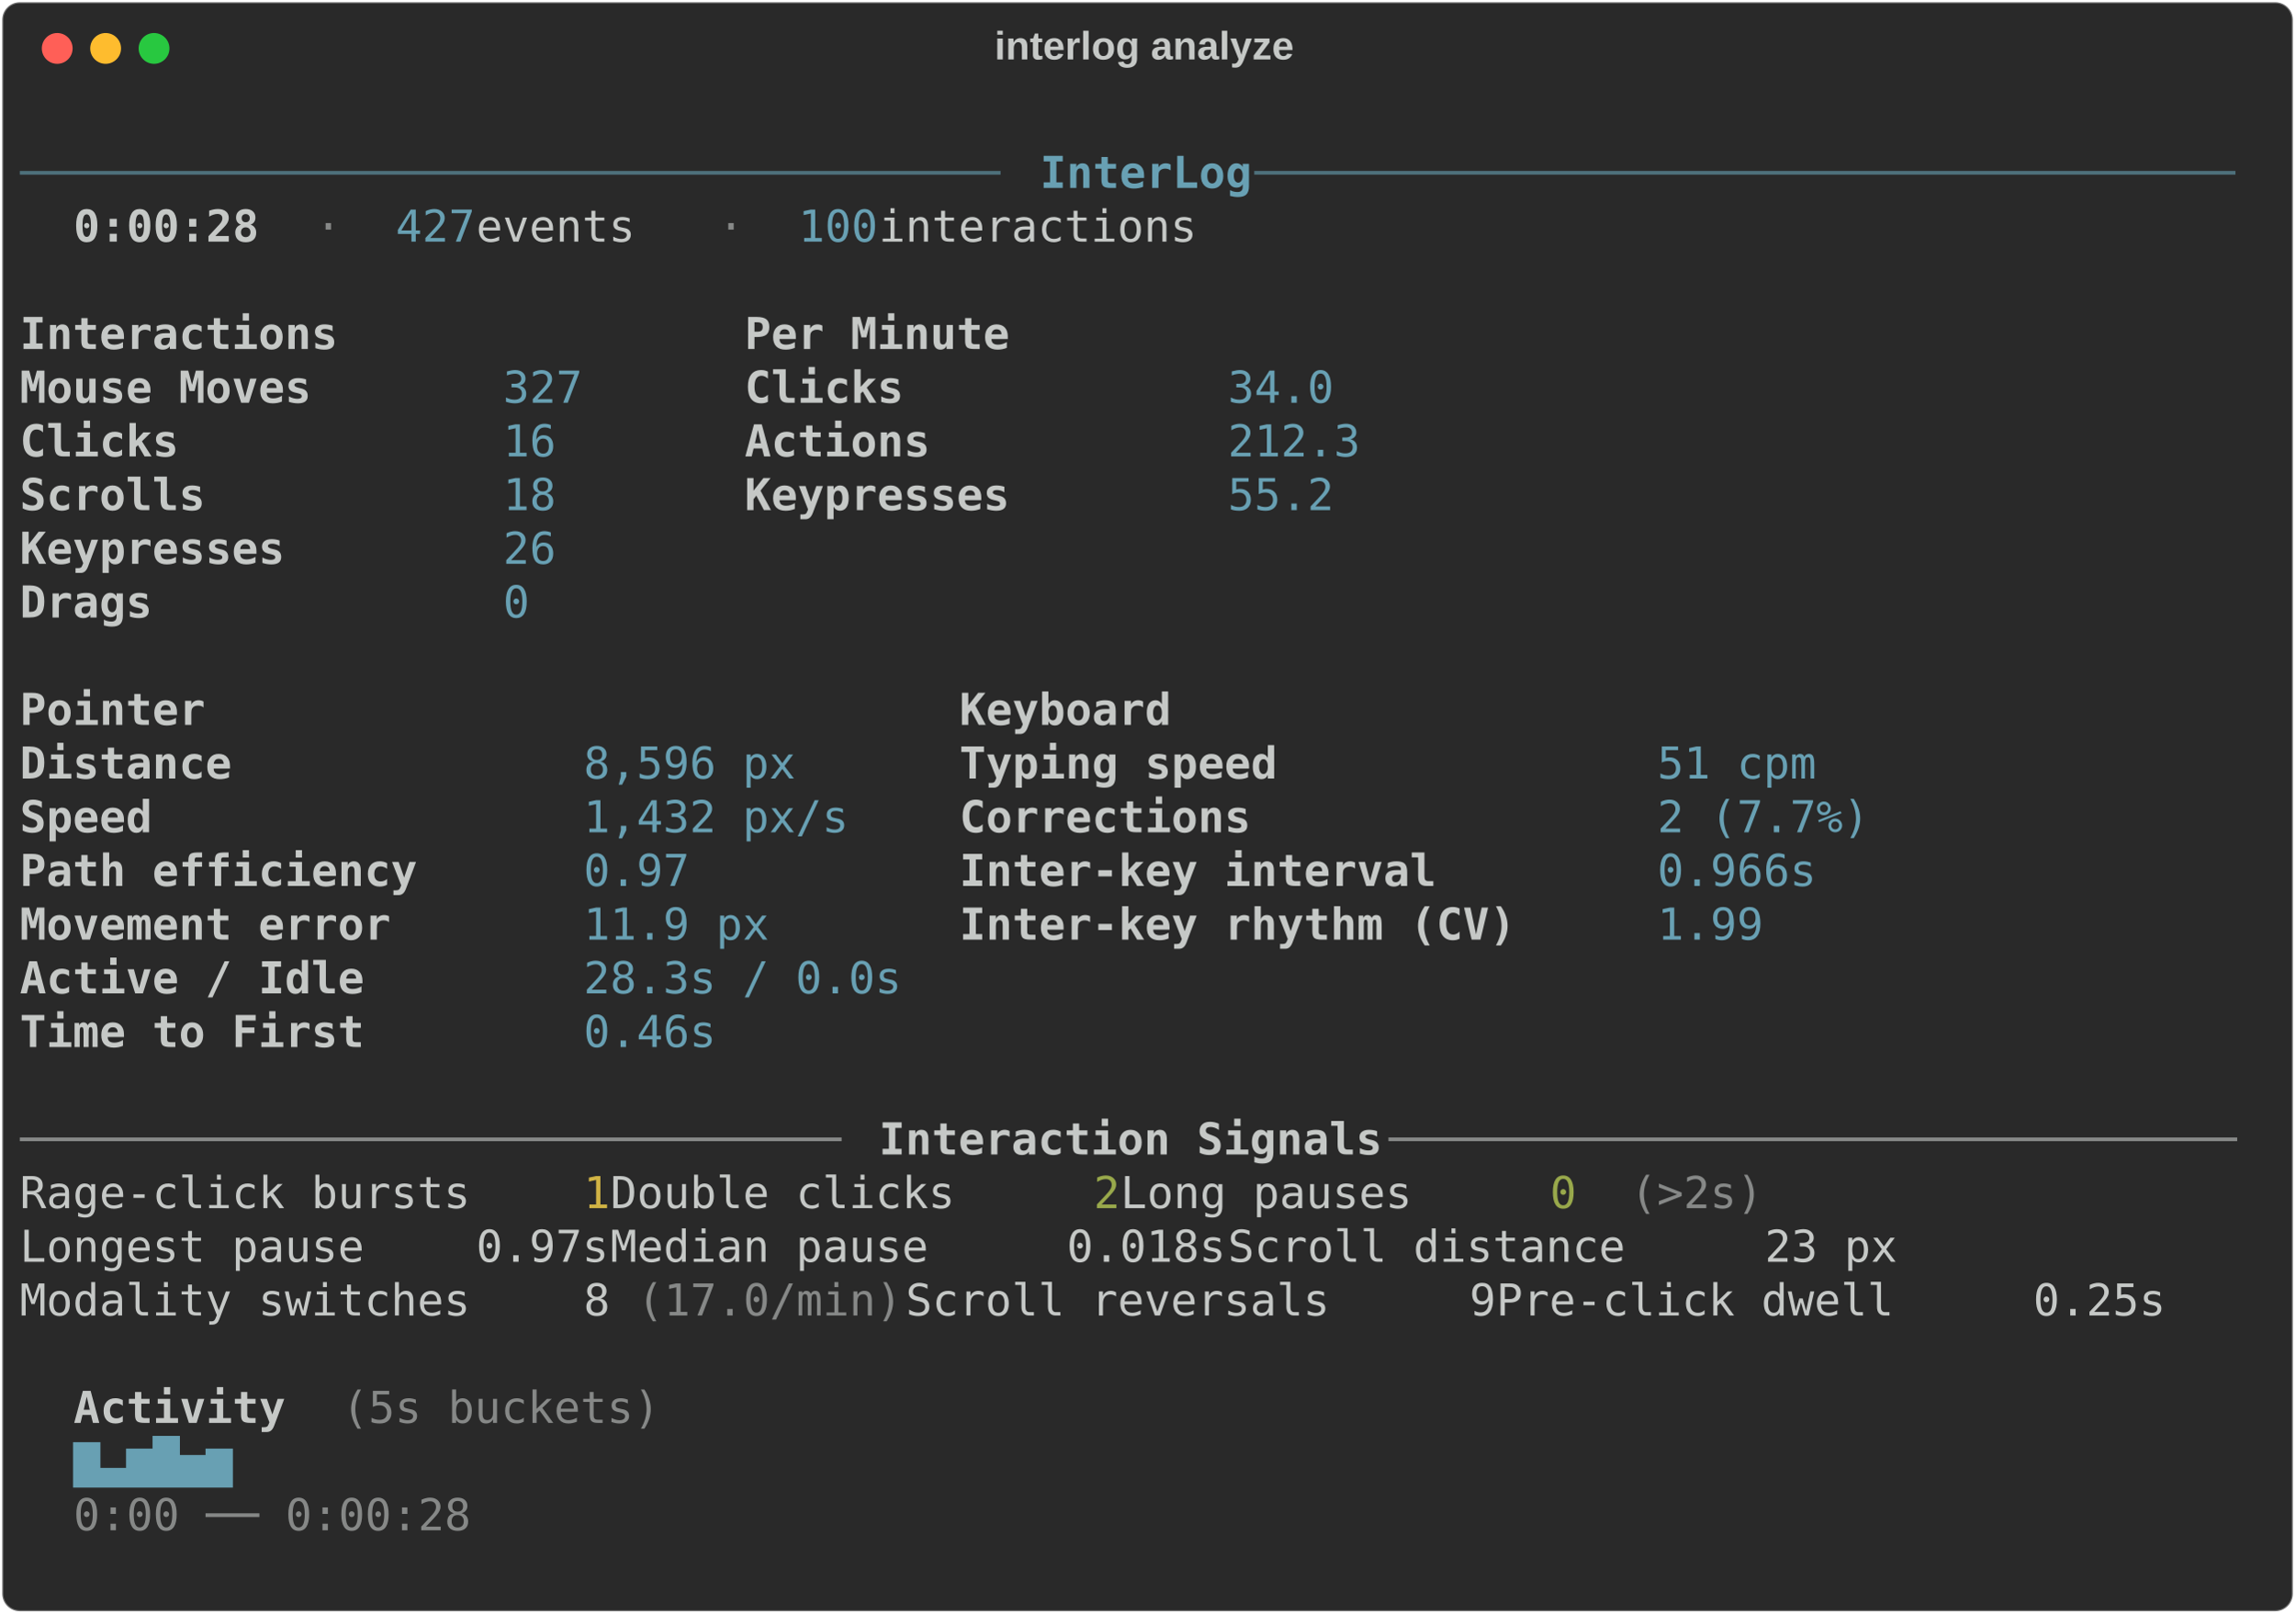
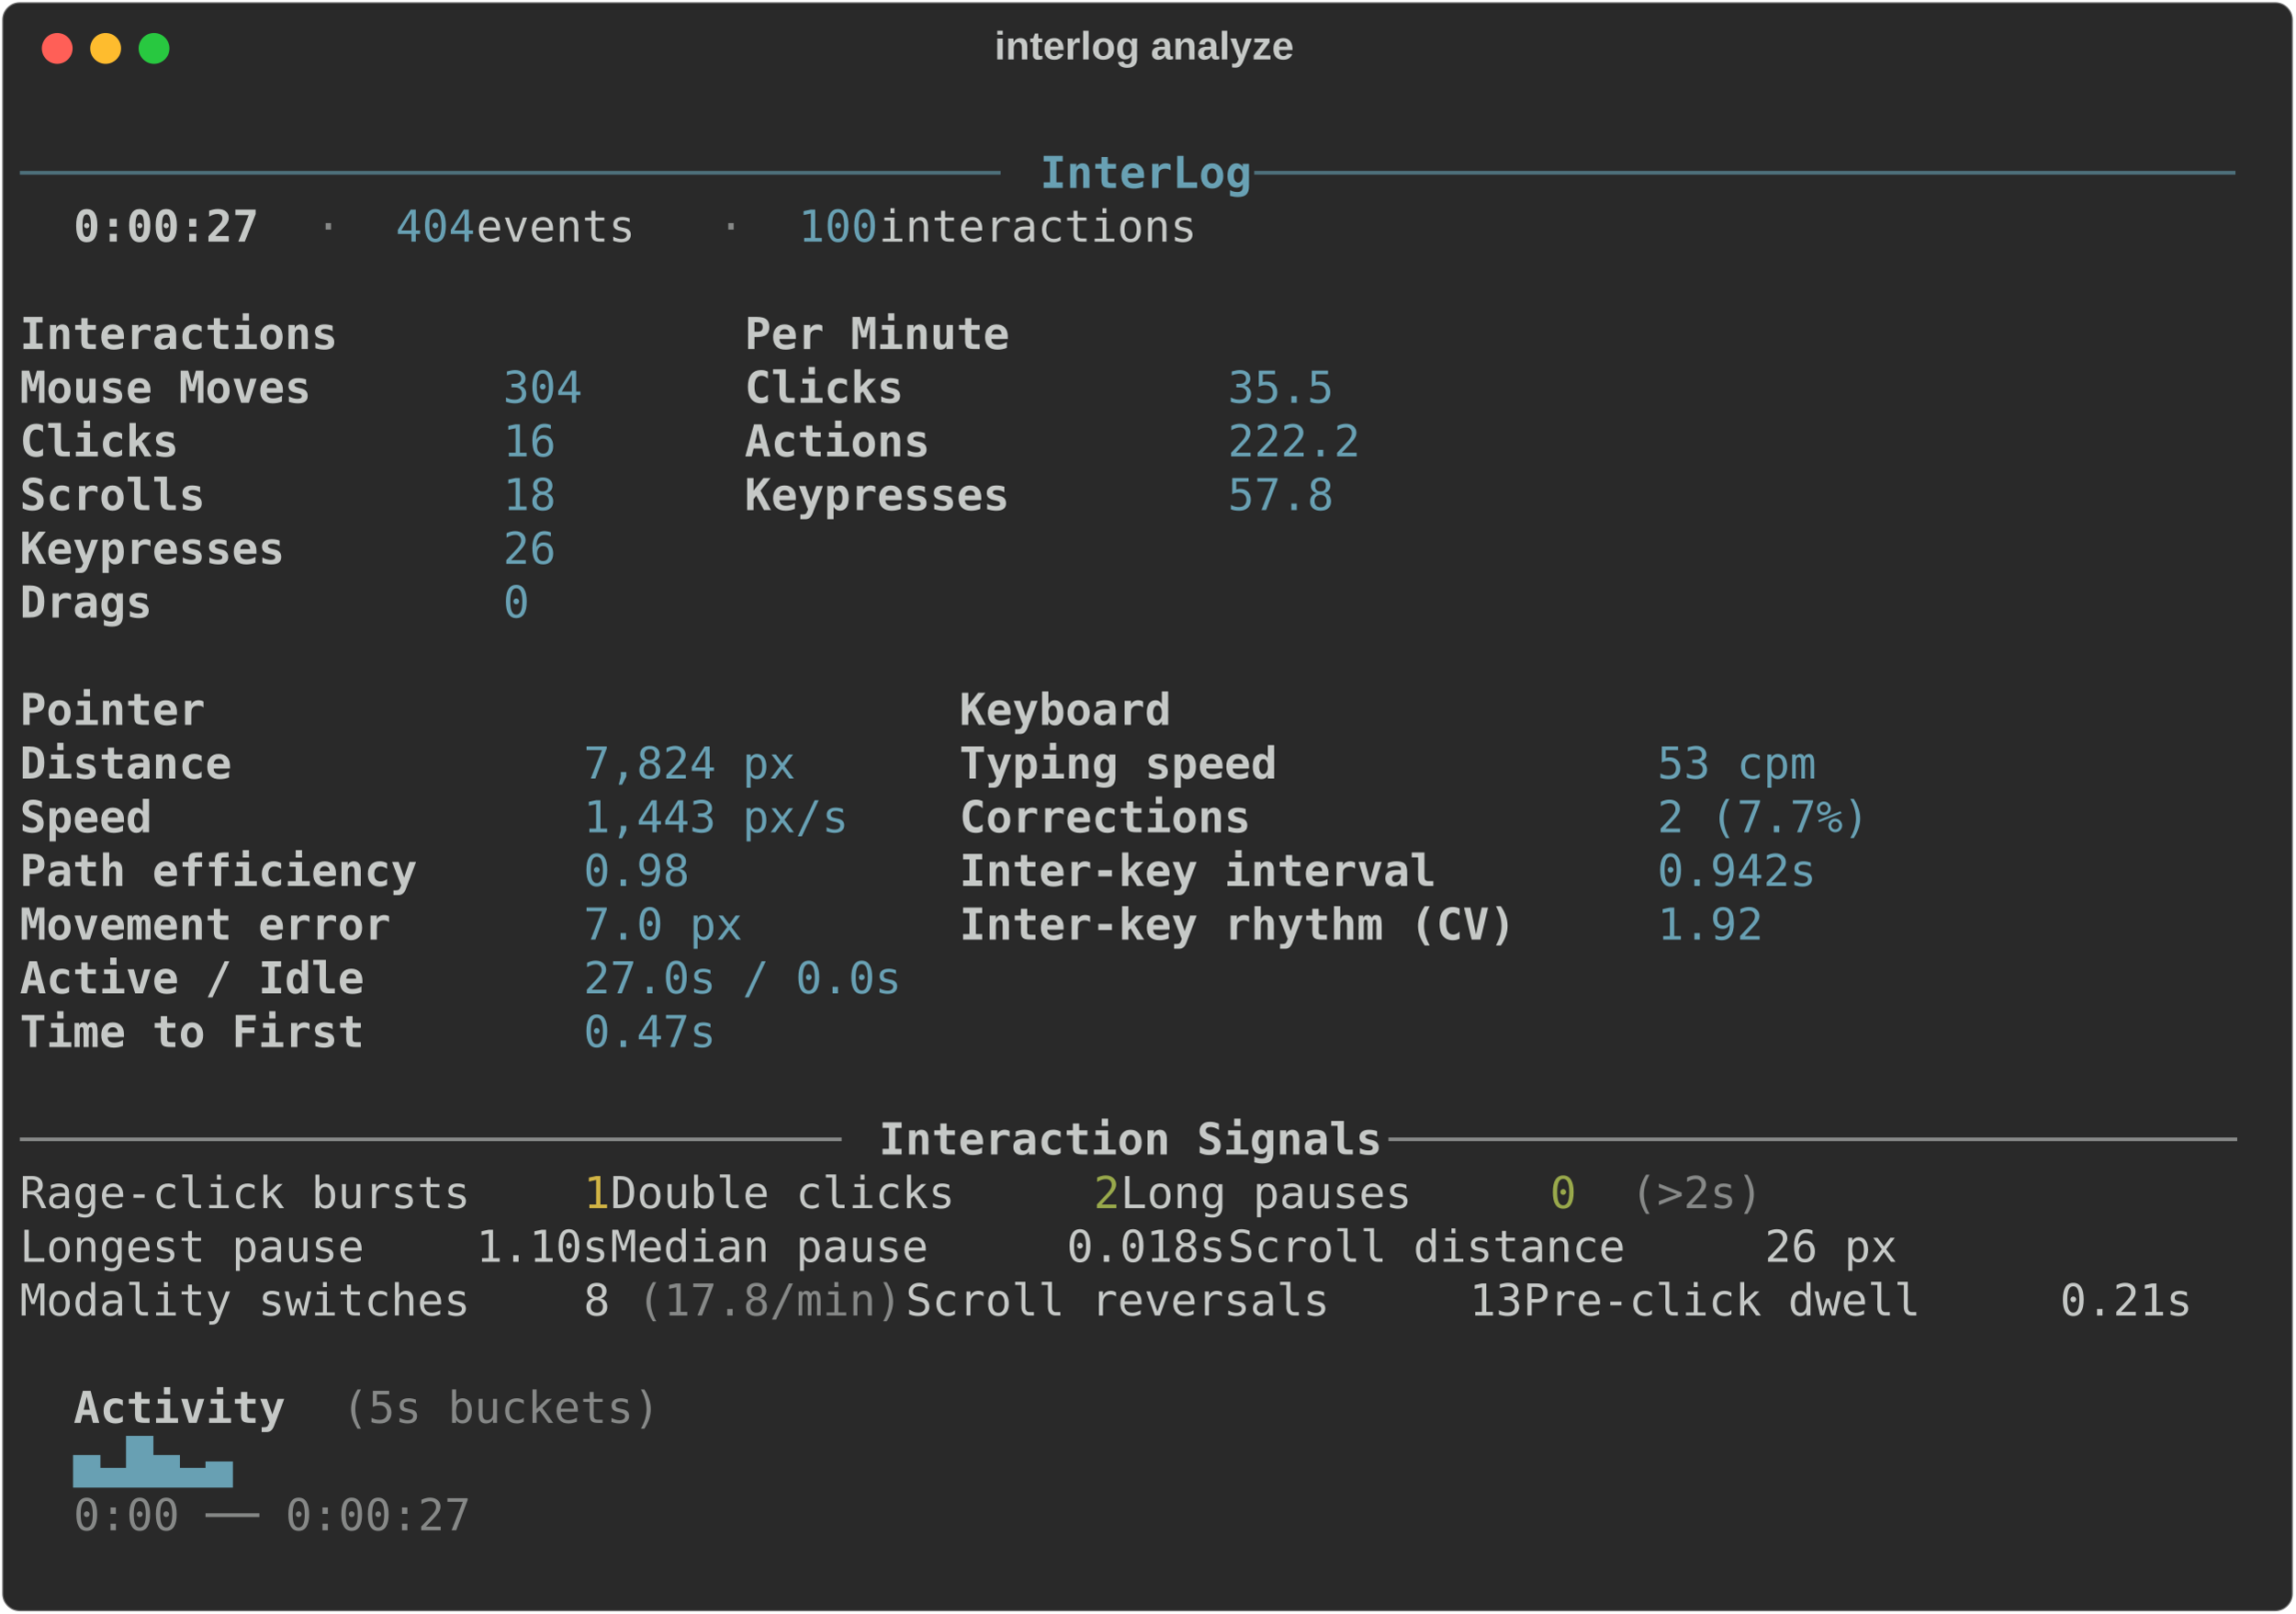
<svg xmlns="http://www.w3.org/2000/svg" class="rich-terminal" viewBox="0 0 1043 733.2">
  <style>

    @font-face {
        font-family: "Fira Code";
        src: local("FiraCode-Regular"),
                url("https://cdnjs.cloudflare.com/ajax/libs/firacode/6.2.0/woff2/FiraCode-Regular.woff2") format("woff2"),
                url("https://cdnjs.cloudflare.com/ajax/libs/firacode/6.2.0/woff/FiraCode-Regular.woff") format("woff");
        font-style: normal;
        font-weight: 400;
    }
    @font-face {
        font-family: "Fira Code";
        src: local("FiraCode-Bold"),
                url("https://cdnjs.cloudflare.com/ajax/libs/firacode/6.2.0/woff2/FiraCode-Bold.woff2") format("woff2"),
                url("https://cdnjs.cloudflare.com/ajax/libs/firacode/6.2.0/woff/FiraCode-Bold.woff") format("woff");
        font-style: bold;
        font-weight: 700;
    }

-     .terminal-48829630-matrix {
+     .terminal-2654606519-matrix {
        font-family: Fira Code, monospace;
        font-size: 20px;
        line-height: 24.4px;
        font-variant-east-asian: full-width;
    }

-     .terminal-48829630-title {
+     .terminal-2654606519-title {
        font-size: 18px;
        font-weight: bold;
        font-family: arial;
    }

-     .terminal-48829630-r1 { fill: #c5c8c6 }
- .terminal-48829630-r2 { fill: #4e707b }
- .terminal-48829630-r3 { fill: #68a0b3;font-weight: bold }
- .terminal-48829630-r4 { fill: #c5c8c6;font-weight: bold }
- .terminal-48829630-r5 { fill: #868887 }
- .terminal-48829630-r6 { fill: #68a0b3 }
- .terminal-48829630-r7 { fill: #d0b344 }
- .terminal-48829630-r8 { fill: #98a84b }
+     .terminal-2654606519-r1 { fill: #c5c8c6 }
+ .terminal-2654606519-r2 { fill: #4e707b }
+ .terminal-2654606519-r3 { fill: #68a0b3;font-weight: bold }
+ .terminal-2654606519-r4 { fill: #c5c8c6;font-weight: bold }
+ .terminal-2654606519-r5 { fill: #868887 }
+ .terminal-2654606519-r6 { fill: #68a0b3 }
+ .terminal-2654606519-r7 { fill: #d0b344 }
+ .terminal-2654606519-r8 { fill: #98a84b }
    </style>
  <defs>
-     <clipPath id="terminal-48829630-clip-terminal">
+     <clipPath id="terminal-2654606519-clip-terminal">
      <rect x="0" y="0" width="1023.8" height="682.2" />
    </clipPath>
-     <clipPath id="terminal-48829630-line-0">
+     <clipPath id="terminal-2654606519-line-0">
      <rect x="0" y="1.5" width="1024.8" height="24.65" />
    </clipPath>
-     <clipPath id="terminal-48829630-line-1">
+     <clipPath id="terminal-2654606519-line-1">
      <rect x="0" y="25.9" width="1024.8" height="24.65" />
    </clipPath>
-     <clipPath id="terminal-48829630-line-2">
+     <clipPath id="terminal-2654606519-line-2">
      <rect x="0" y="50.3" width="1024.8" height="24.65" />
    </clipPath>
-     <clipPath id="terminal-48829630-line-3">
+     <clipPath id="terminal-2654606519-line-3">
      <rect x="0" y="74.7" width="1024.8" height="24.65" />
    </clipPath>
-     <clipPath id="terminal-48829630-line-4">
+     <clipPath id="terminal-2654606519-line-4">
      <rect x="0" y="99.1" width="1024.8" height="24.65" />
    </clipPath>
-     <clipPath id="terminal-48829630-line-5">
+     <clipPath id="terminal-2654606519-line-5">
      <rect x="0" y="123.5" width="1024.8" height="24.65" />
    </clipPath>
-     <clipPath id="terminal-48829630-line-6">
+     <clipPath id="terminal-2654606519-line-6">
      <rect x="0" y="147.9" width="1024.8" height="24.65" />
    </clipPath>
-     <clipPath id="terminal-48829630-line-7">
+     <clipPath id="terminal-2654606519-line-7">
      <rect x="0" y="172.3" width="1024.8" height="24.65" />
    </clipPath>
-     <clipPath id="terminal-48829630-line-8">
+     <clipPath id="terminal-2654606519-line-8">
      <rect x="0" y="196.7" width="1024.8" height="24.65" />
    </clipPath>
-     <clipPath id="terminal-48829630-line-9">
+     <clipPath id="terminal-2654606519-line-9">
      <rect x="0" y="221.1" width="1024.8" height="24.65" />
    </clipPath>
-     <clipPath id="terminal-48829630-line-10">
+     <clipPath id="terminal-2654606519-line-10">
      <rect x="0" y="245.5" width="1024.8" height="24.65" />
    </clipPath>
-     <clipPath id="terminal-48829630-line-11">
+     <clipPath id="terminal-2654606519-line-11">
      <rect x="0" y="269.9" width="1024.8" height="24.65" />
    </clipPath>
-     <clipPath id="terminal-48829630-line-12">
+     <clipPath id="terminal-2654606519-line-12">
      <rect x="0" y="294.3" width="1024.8" height="24.65" />
    </clipPath>
-     <clipPath id="terminal-48829630-line-13">
+     <clipPath id="terminal-2654606519-line-13">
      <rect x="0" y="318.7" width="1024.8" height="24.65" />
    </clipPath>
-     <clipPath id="terminal-48829630-line-14">
+     <clipPath id="terminal-2654606519-line-14">
      <rect x="0" y="343.1" width="1024.8" height="24.65" />
    </clipPath>
-     <clipPath id="terminal-48829630-line-15">
+     <clipPath id="terminal-2654606519-line-15">
      <rect x="0" y="367.5" width="1024.8" height="24.65" />
    </clipPath>
-     <clipPath id="terminal-48829630-line-16">
+     <clipPath id="terminal-2654606519-line-16">
      <rect x="0" y="391.9" width="1024.8" height="24.65" />
    </clipPath>
-     <clipPath id="terminal-48829630-line-17">
+     <clipPath id="terminal-2654606519-line-17">
      <rect x="0" y="416.3" width="1024.8" height="24.65" />
    </clipPath>
-     <clipPath id="terminal-48829630-line-18">
+     <clipPath id="terminal-2654606519-line-18">
      <rect x="0" y="440.7" width="1024.8" height="24.65" />
    </clipPath>
-     <clipPath id="terminal-48829630-line-19">
+     <clipPath id="terminal-2654606519-line-19">
      <rect x="0" y="465.1" width="1024.8" height="24.65" />
    </clipPath>
-     <clipPath id="terminal-48829630-line-20">
+     <clipPath id="terminal-2654606519-line-20">
      <rect x="0" y="489.5" width="1024.8" height="24.65" />
    </clipPath>
-     <clipPath id="terminal-48829630-line-21">
+     <clipPath id="terminal-2654606519-line-21">
      <rect x="0" y="513.9" width="1024.8" height="24.65" />
    </clipPath>
-     <clipPath id="terminal-48829630-line-22">
+     <clipPath id="terminal-2654606519-line-22">
      <rect x="0" y="538.3" width="1024.8" height="24.65" />
    </clipPath>
-     <clipPath id="terminal-48829630-line-23">
+     <clipPath id="terminal-2654606519-line-23">
      <rect x="0" y="562.7" width="1024.8" height="24.65" />
    </clipPath>
-     <clipPath id="terminal-48829630-line-24">
+     <clipPath id="terminal-2654606519-line-24">
      <rect x="0" y="587.1" width="1024.8" height="24.65" />
    </clipPath>
-     <clipPath id="terminal-48829630-line-25">
+     <clipPath id="terminal-2654606519-line-25">
      <rect x="0" y="611.5" width="1024.8" height="24.65" />
    </clipPath>
-     <clipPath id="terminal-48829630-line-26">
+     <clipPath id="terminal-2654606519-line-26">
      <rect x="0" y="635.9" width="1024.8" height="24.65" />
    </clipPath>
  </defs>
  <rect fill="#292929" stroke="rgba(255,255,255,0.35)" stroke-width="1" x="1" y="1" width="1041" height="731.2" rx="8" />
-   <text class="terminal-48829630-title" fill="#c5c8c6" text-anchor="middle" x="520" y="27">interlog analyze</text>
+   <text class="terminal-2654606519-title" fill="#c5c8c6" text-anchor="middle" x="520" y="27">interlog analyze</text>
  <g transform="translate(26,22)">
    <circle cx="0" cy="0" r="7" fill="#ff5f57" />
    <circle cx="22" cy="0" r="7" fill="#febc2e" />
    <circle cx="44" cy="0" r="7" fill="#28c840" />
  </g>
-   <g transform="translate(9, 41)" clip-path="url(#terminal-48829630-clip-terminal)">
-     <g class="terminal-48829630-matrix">
-       <text class="terminal-48829630-r1" x="1024.8" y="20" textLength="12.2" clip-path="url(#terminal-48829630-line-0)">
- </text>
-       <text class="terminal-48829630-r2" x="0" y="44.4" textLength="463.6" clip-path="url(#terminal-48829630-line-1)">───────────────────────────────────── </text>
-       <text class="terminal-48829630-r3" x="463.6" y="44.4" textLength="97.6" clip-path="url(#terminal-48829630-line-1)">InterLog</text>
-       <text class="terminal-48829630-r2" x="561.2" y="44.4" textLength="463.6" clip-path="url(#terminal-48829630-line-1)"> ─────────────────────────────────────</text>
-       <text class="terminal-48829630-r1" x="1024.8" y="44.4" textLength="12.2" clip-path="url(#terminal-48829630-line-1)">
- </text>
-       <text class="terminal-48829630-r4" x="24.4" y="68.8" textLength="85.4" clip-path="url(#terminal-48829630-line-2)">0:00:28</text>
-       <text class="terminal-48829630-r5" x="134.2" y="68.8" textLength="12.2" clip-path="url(#terminal-48829630-line-2)">·</text>
-       <text class="terminal-48829630-r6" x="170.8" y="68.8" textLength="36.6" clip-path="url(#terminal-48829630-line-2)">427</text>
-       <text class="terminal-48829630-r1" x="207.4" y="68.8" textLength="109.8" clip-path="url(#terminal-48829630-line-2)"> events  </text>
-       <text class="terminal-48829630-r5" x="317.2" y="68.8" textLength="12.2" clip-path="url(#terminal-48829630-line-2)">·</text>
-       <text class="terminal-48829630-r6" x="353.8" y="68.8" textLength="36.6" clip-path="url(#terminal-48829630-line-2)">100</text>
-       <text class="terminal-48829630-r1" x="390.4" y="68.8" textLength="158.6" clip-path="url(#terminal-48829630-line-2)"> interactions</text>
-       <text class="terminal-48829630-r1" x="1024.8" y="68.8" textLength="12.2" clip-path="url(#terminal-48829630-line-2)">
- </text>
-       <text class="terminal-48829630-r1" x="1024.8" y="93.2" textLength="12.2" clip-path="url(#terminal-48829630-line-3)">
- </text>
-       <text class="terminal-48829630-r4" x="0" y="117.6" textLength="158.6" clip-path="url(#terminal-48829630-line-4)">Interactions </text>
-       <text class="terminal-48829630-r4" x="329.4" y="117.6" textLength="158.6" clip-path="url(#terminal-48829630-line-4)">Per Minute   </text>
-       <text class="terminal-48829630-r1" x="1024.8" y="117.6" textLength="12.2" clip-path="url(#terminal-48829630-line-4)">
- </text>
-       <text class="terminal-48829630-r4" x="0" y="142" textLength="158.6" clip-path="url(#terminal-48829630-line-5)">Mouse Moves  </text>
-       <text class="terminal-48829630-r6" x="219.6" y="142" textLength="85.4" clip-path="url(#terminal-48829630-line-5)">    327</text>
-       <text class="terminal-48829630-r4" x="329.4" y="142" textLength="158.6" clip-path="url(#terminal-48829630-line-5)">Clicks       </text>
-       <text class="terminal-48829630-r6" x="549" y="142" textLength="85.4" clip-path="url(#terminal-48829630-line-5)">   34.0</text>
-       <text class="terminal-48829630-r1" x="1024.8" y="142" textLength="12.2" clip-path="url(#terminal-48829630-line-5)">
- </text>
-       <text class="terminal-48829630-r4" x="0" y="166.4" textLength="158.6" clip-path="url(#terminal-48829630-line-6)">Clicks       </text>
-       <text class="terminal-48829630-r6" x="219.6" y="166.4" textLength="85.4" clip-path="url(#terminal-48829630-line-6)">     16</text>
-       <text class="terminal-48829630-r4" x="329.4" y="166.4" textLength="158.6" clip-path="url(#terminal-48829630-line-6)">Actions      </text>
-       <text class="terminal-48829630-r6" x="549" y="166.4" textLength="85.4" clip-path="url(#terminal-48829630-line-6)">  212.3</text>
-       <text class="terminal-48829630-r1" x="1024.8" y="166.4" textLength="12.2" clip-path="url(#terminal-48829630-line-6)">
- </text>
-       <text class="terminal-48829630-r4" x="0" y="190.8" textLength="158.6" clip-path="url(#terminal-48829630-line-7)">Scrolls      </text>
-       <text class="terminal-48829630-r6" x="219.6" y="190.8" textLength="85.4" clip-path="url(#terminal-48829630-line-7)">     18</text>
-       <text class="terminal-48829630-r4" x="329.4" y="190.8" textLength="158.6" clip-path="url(#terminal-48829630-line-7)">Keypresses   </text>
-       <text class="terminal-48829630-r6" x="549" y="190.8" textLength="85.4" clip-path="url(#terminal-48829630-line-7)">   55.2</text>
-       <text class="terminal-48829630-r1" x="1024.8" y="190.8" textLength="12.2" clip-path="url(#terminal-48829630-line-7)">
- </text>
-       <text class="terminal-48829630-r4" x="0" y="215.2" textLength="158.6" clip-path="url(#terminal-48829630-line-8)">Keypresses   </text>
-       <text class="terminal-48829630-r6" x="219.6" y="215.2" textLength="85.4" clip-path="url(#terminal-48829630-line-8)">     26</text>
-       <text class="terminal-48829630-r1" x="1024.8" y="215.2" textLength="12.2" clip-path="url(#terminal-48829630-line-8)">
- </text>
-       <text class="terminal-48829630-r4" x="0" y="239.6" textLength="158.6" clip-path="url(#terminal-48829630-line-9)">Drags        </text>
-       <text class="terminal-48829630-r6" x="219.6" y="239.6" textLength="85.4" clip-path="url(#terminal-48829630-line-9)">      0</text>
-       <text class="terminal-48829630-r1" x="1024.8" y="239.6" textLength="12.2" clip-path="url(#terminal-48829630-line-9)">
- </text>
-       <text class="terminal-48829630-r1" x="1024.8" y="264" textLength="12.2" clip-path="url(#terminal-48829630-line-10)">
- </text>
-       <text class="terminal-48829630-r4" x="0" y="288.4" textLength="195.2" clip-path="url(#terminal-48829630-line-11)">Pointer         </text>
-       <text class="terminal-48829630-r4" x="427" y="288.4" textLength="256.2" clip-path="url(#terminal-48829630-line-11)">Keyboard             </text>
-       <text class="terminal-48829630-r1" x="1024.8" y="288.4" textLength="12.2" clip-path="url(#terminal-48829630-line-11)">
- </text>
-       <text class="terminal-48829630-r4" x="0" y="312.8" textLength="195.2" clip-path="url(#terminal-48829630-line-12)">Distance        </text>
-       <text class="terminal-48829630-r6" x="256.2" y="312.8" textLength="146.4" clip-path="url(#terminal-48829630-line-12)">    8,596 px</text>
-       <text class="terminal-48829630-r4" x="427" y="312.8" textLength="256.2" clip-path="url(#terminal-48829630-line-12)">Typing speed         </text>
-       <text class="terminal-48829630-r6" x="744.2" y="312.8" textLength="146.4" clip-path="url(#terminal-48829630-line-12)">      51 cpm</text>
-       <text class="terminal-48829630-r1" x="1024.8" y="312.8" textLength="12.2" clip-path="url(#terminal-48829630-line-12)">
- </text>
-       <text class="terminal-48829630-r4" x="0" y="337.2" textLength="195.2" clip-path="url(#terminal-48829630-line-13)">Speed           </text>
-       <text class="terminal-48829630-r6" x="256.2" y="337.2" textLength="146.4" clip-path="url(#terminal-48829630-line-13)">  1,432 px/s</text>
-       <text class="terminal-48829630-r4" x="427" y="337.2" textLength="256.2" clip-path="url(#terminal-48829630-line-13)">Corrections          </text>
-       <text class="terminal-48829630-r6" x="744.2" y="337.2" textLength="146.4" clip-path="url(#terminal-48829630-line-13)">    2 (7.7%)</text>
-       <text class="terminal-48829630-r1" x="1024.8" y="337.2" textLength="12.2" clip-path="url(#terminal-48829630-line-13)">
- </text>
-       <text class="terminal-48829630-r4" x="0" y="361.6" textLength="195.2" clip-path="url(#terminal-48829630-line-14)">Path efficiency </text>
-       <text class="terminal-48829630-r6" x="256.2" y="361.6" textLength="146.4" clip-path="url(#terminal-48829630-line-14)">        0.97</text>
-       <text class="terminal-48829630-r4" x="427" y="361.6" textLength="256.2" clip-path="url(#terminal-48829630-line-14)">Inter-key interval   </text>
-       <text class="terminal-48829630-r6" x="744.2" y="361.6" textLength="146.4" clip-path="url(#terminal-48829630-line-14)">      0.966s</text>
-       <text class="terminal-48829630-r1" x="1024.8" y="361.6" textLength="12.2" clip-path="url(#terminal-48829630-line-14)">
- </text>
-       <text class="terminal-48829630-r4" x="0" y="386" textLength="195.2" clip-path="url(#terminal-48829630-line-15)">Movement error  </text>
-       <text class="terminal-48829630-r6" x="256.2" y="386" textLength="146.4" clip-path="url(#terminal-48829630-line-15)">     11.9 px</text>
-       <text class="terminal-48829630-r4" x="427" y="386" textLength="256.2" clip-path="url(#terminal-48829630-line-15)">Inter-key rhythm (CV)</text>
-       <text class="terminal-48829630-r6" x="744.2" y="386" textLength="146.4" clip-path="url(#terminal-48829630-line-15)">        1.99</text>
-       <text class="terminal-48829630-r1" x="1024.8" y="386" textLength="12.2" clip-path="url(#terminal-48829630-line-15)">
- </text>
-       <text class="terminal-48829630-r4" x="0" y="410.4" textLength="195.2" clip-path="url(#terminal-48829630-line-16)">Active / Idle   </text>
-       <text class="terminal-48829630-r6" x="256.2" y="410.4" textLength="146.4" clip-path="url(#terminal-48829630-line-16)">28.3s / 0.0s</text>
-       <text class="terminal-48829630-r1" x="1024.8" y="410.4" textLength="12.2" clip-path="url(#terminal-48829630-line-16)">
- </text>
-       <text class="terminal-48829630-r4" x="0" y="434.8" textLength="195.2" clip-path="url(#terminal-48829630-line-17)">Time to First   </text>
-       <text class="terminal-48829630-r6" x="256.2" y="434.8" textLength="146.4" clip-path="url(#terminal-48829630-line-17)">       0.46s</text>
-       <text class="terminal-48829630-r1" x="1024.8" y="434.8" textLength="12.2" clip-path="url(#terminal-48829630-line-17)">
- </text>
-       <text class="terminal-48829630-r1" x="1024.8" y="459.2" textLength="12.2" clip-path="url(#terminal-48829630-line-18)">
- </text>
-       <text class="terminal-48829630-r5" x="0" y="483.6" textLength="390.4" clip-path="url(#terminal-48829630-line-19)">─────────────────────────────── </text>
-       <text class="terminal-48829630-r4" x="390.4" y="483.6" textLength="231.8" clip-path="url(#terminal-48829630-line-19)">Interaction Signals</text>
-       <text class="terminal-48829630-r5" x="622.2" y="483.6" textLength="402.6" clip-path="url(#terminal-48829630-line-19)"> ────────────────────────────────</text>
-       <text class="terminal-48829630-r1" x="1024.8" y="483.6" textLength="12.2" clip-path="url(#terminal-48829630-line-19)">
- </text>
-       <text class="terminal-48829630-r1" x="0" y="508" textLength="256.2" clip-path="url(#terminal-48829630-line-20)">  Rage-click bursts  </text>
-       <text class="terminal-48829630-r7" x="256.2" y="508" textLength="12.2" clip-path="url(#terminal-48829630-line-20)">1</text>
-       <text class="terminal-48829630-r1" x="268.4" y="508" textLength="219.6" clip-path="url(#terminal-48829630-line-20)">   Double clicks  </text>
-       <text class="terminal-48829630-r8" x="488" y="508" textLength="12.2" clip-path="url(#terminal-48829630-line-20)">2</text>
-       <text class="terminal-48829630-r1" x="500.2" y="508" textLength="195.2" clip-path="url(#terminal-48829630-line-20)">   Long pauses  </text>
-       <text class="terminal-48829630-r8" x="695.4" y="508" textLength="12.2" clip-path="url(#terminal-48829630-line-20)">0</text>
-       <text class="terminal-48829630-r5" x="732" y="508" textLength="61" clip-path="url(#terminal-48829630-line-20)">(&gt;2s)</text>
-       <text class="terminal-48829630-r1" x="1024.8" y="508" textLength="12.2" clip-path="url(#terminal-48829630-line-20)">
- </text>
-       <text class="terminal-48829630-r1" x="0" y="532.4" textLength="207.4" clip-path="url(#terminal-48829630-line-21)">  Longest pause  </text>
-       <text class="terminal-48829630-r1" x="207.4" y="532.4" textLength="61" clip-path="url(#terminal-48829630-line-21)">0.97s</text>
-       <text class="terminal-48829630-r1" x="268.4" y="532.4" textLength="207.4" clip-path="url(#terminal-48829630-line-21)">   Median pause  </text>
-       <text class="terminal-48829630-r1" x="475.8" y="532.4" textLength="73.2" clip-path="url(#terminal-48829630-line-21)">0.018s</text>
-       <text class="terminal-48829630-r1" x="549" y="532.4" textLength="244" clip-path="url(#terminal-48829630-line-21)">   Scroll distance  </text>
-       <text class="terminal-48829630-r1" x="793" y="532.4" textLength="61" clip-path="url(#terminal-48829630-line-21)">23 px</text>
-       <text class="terminal-48829630-r1" x="1024.8" y="532.4" textLength="12.2" clip-path="url(#terminal-48829630-line-21)">
- </text>
-       <text class="terminal-48829630-r1" x="0" y="556.8" textLength="256.2" clip-path="url(#terminal-48829630-line-22)">  Modality switches  </text>
-       <text class="terminal-48829630-r1" x="256.2" y="556.8" textLength="12.2" clip-path="url(#terminal-48829630-line-22)">8</text>
-       <text class="terminal-48829630-r5" x="280.6" y="556.8" textLength="122" clip-path="url(#terminal-48829630-line-22)">(17.0/min)</text>
-       <text class="terminal-48829630-r1" x="402.6" y="556.8" textLength="256.2" clip-path="url(#terminal-48829630-line-22)">   Scroll reversals  </text>
-       <text class="terminal-48829630-r1" x="658.8" y="556.8" textLength="12.2" clip-path="url(#terminal-48829630-line-22)">9</text>
-       <text class="terminal-48829630-r1" x="671" y="556.8" textLength="244" clip-path="url(#terminal-48829630-line-22)">   Pre-click dwell  </text>
-       <text class="terminal-48829630-r1" x="915" y="556.8" textLength="61" clip-path="url(#terminal-48829630-line-22)">0.25s</text>
-       <text class="terminal-48829630-r1" x="1024.8" y="556.8" textLength="12.2" clip-path="url(#terminal-48829630-line-22)">
- </text>
-       <text class="terminal-48829630-r1" x="1024.8" y="581.2" textLength="12.2" clip-path="url(#terminal-48829630-line-23)">
- </text>
-       <text class="terminal-48829630-r4" x="24.4" y="605.6" textLength="97.6" clip-path="url(#terminal-48829630-line-24)">Activity</text>
-       <text class="terminal-48829630-r5" x="146.4" y="605.6" textLength="146.4" clip-path="url(#terminal-48829630-line-24)">(5s buckets)</text>
-       <text class="terminal-48829630-r1" x="1024.8" y="605.6" textLength="12.2" clip-path="url(#terminal-48829630-line-24)">
- </text>
-       <text class="terminal-48829630-r6" x="24.4" y="630" textLength="73.2" clip-path="url(#terminal-48829630-line-25)">▇▃▆█▅▆</text>
-       <text class="terminal-48829630-r1" x="1024.8" y="630" textLength="12.2" clip-path="url(#terminal-48829630-line-25)">
- </text>
-       <text class="terminal-48829630-r5" x="24.4" y="654.4" textLength="183" clip-path="url(#terminal-48829630-line-26)">0:00 ── 0:00:28</text>
-       <text class="terminal-48829630-r1" x="1024.8" y="654.4" textLength="12.2" clip-path="url(#terminal-48829630-line-26)">
- </text>
-       <text class="terminal-48829630-r1" x="1024.8" y="678.8" textLength="12.2" clip-path="url(#terminal-48829630-line-27)">
+   <g transform="translate(9, 41)" clip-path="url(#terminal-2654606519-clip-terminal)">
+     <g class="terminal-2654606519-matrix">
+       <text class="terminal-2654606519-r1" x="1024.8" y="20" textLength="12.2" clip-path="url(#terminal-2654606519-line-0)">
+ </text>
+       <text class="terminal-2654606519-r2" x="0" y="44.4" textLength="463.6" clip-path="url(#terminal-2654606519-line-1)">───────────────────────────────────── </text>
+       <text class="terminal-2654606519-r3" x="463.6" y="44.4" textLength="97.6" clip-path="url(#terminal-2654606519-line-1)">InterLog</text>
+       <text class="terminal-2654606519-r2" x="561.2" y="44.4" textLength="463.6" clip-path="url(#terminal-2654606519-line-1)"> ─────────────────────────────────────</text>
+       <text class="terminal-2654606519-r1" x="1024.8" y="44.4" textLength="12.2" clip-path="url(#terminal-2654606519-line-1)">
+ </text>
+       <text class="terminal-2654606519-r4" x="24.4" y="68.8" textLength="85.4" clip-path="url(#terminal-2654606519-line-2)">0:00:27</text>
+       <text class="terminal-2654606519-r5" x="134.2" y="68.8" textLength="12.2" clip-path="url(#terminal-2654606519-line-2)">·</text>
+       <text class="terminal-2654606519-r6" x="170.8" y="68.8" textLength="36.6" clip-path="url(#terminal-2654606519-line-2)">404</text>
+       <text class="terminal-2654606519-r1" x="207.4" y="68.8" textLength="109.8" clip-path="url(#terminal-2654606519-line-2)"> events  </text>
+       <text class="terminal-2654606519-r5" x="317.2" y="68.8" textLength="12.2" clip-path="url(#terminal-2654606519-line-2)">·</text>
+       <text class="terminal-2654606519-r6" x="353.8" y="68.8" textLength="36.6" clip-path="url(#terminal-2654606519-line-2)">100</text>
+       <text class="terminal-2654606519-r1" x="390.4" y="68.8" textLength="158.6" clip-path="url(#terminal-2654606519-line-2)"> interactions</text>
+       <text class="terminal-2654606519-r1" x="1024.8" y="68.8" textLength="12.2" clip-path="url(#terminal-2654606519-line-2)">
+ </text>
+       <text class="terminal-2654606519-r1" x="1024.8" y="93.2" textLength="12.2" clip-path="url(#terminal-2654606519-line-3)">
+ </text>
+       <text class="terminal-2654606519-r4" x="0" y="117.6" textLength="158.6" clip-path="url(#terminal-2654606519-line-4)">Interactions </text>
+       <text class="terminal-2654606519-r4" x="329.4" y="117.6" textLength="158.6" clip-path="url(#terminal-2654606519-line-4)">Per Minute   </text>
+       <text class="terminal-2654606519-r1" x="1024.8" y="117.6" textLength="12.2" clip-path="url(#terminal-2654606519-line-4)">
+ </text>
+       <text class="terminal-2654606519-r4" x="0" y="142" textLength="158.6" clip-path="url(#terminal-2654606519-line-5)">Mouse Moves  </text>
+       <text class="terminal-2654606519-r6" x="219.6" y="142" textLength="85.4" clip-path="url(#terminal-2654606519-line-5)">    304</text>
+       <text class="terminal-2654606519-r4" x="329.4" y="142" textLength="158.6" clip-path="url(#terminal-2654606519-line-5)">Clicks       </text>
+       <text class="terminal-2654606519-r6" x="549" y="142" textLength="85.4" clip-path="url(#terminal-2654606519-line-5)">   35.5</text>
+       <text class="terminal-2654606519-r1" x="1024.8" y="142" textLength="12.2" clip-path="url(#terminal-2654606519-line-5)">
+ </text>
+       <text class="terminal-2654606519-r4" x="0" y="166.4" textLength="158.6" clip-path="url(#terminal-2654606519-line-6)">Clicks       </text>
+       <text class="terminal-2654606519-r6" x="219.6" y="166.4" textLength="85.4" clip-path="url(#terminal-2654606519-line-6)">     16</text>
+       <text class="terminal-2654606519-r4" x="329.4" y="166.4" textLength="158.6" clip-path="url(#terminal-2654606519-line-6)">Actions      </text>
+       <text class="terminal-2654606519-r6" x="549" y="166.4" textLength="85.4" clip-path="url(#terminal-2654606519-line-6)">  222.2</text>
+       <text class="terminal-2654606519-r1" x="1024.8" y="166.4" textLength="12.2" clip-path="url(#terminal-2654606519-line-6)">
+ </text>
+       <text class="terminal-2654606519-r4" x="0" y="190.8" textLength="158.6" clip-path="url(#terminal-2654606519-line-7)">Scrolls      </text>
+       <text class="terminal-2654606519-r6" x="219.6" y="190.8" textLength="85.4" clip-path="url(#terminal-2654606519-line-7)">     18</text>
+       <text class="terminal-2654606519-r4" x="329.4" y="190.8" textLength="158.6" clip-path="url(#terminal-2654606519-line-7)">Keypresses   </text>
+       <text class="terminal-2654606519-r6" x="549" y="190.8" textLength="85.4" clip-path="url(#terminal-2654606519-line-7)">   57.8</text>
+       <text class="terminal-2654606519-r1" x="1024.8" y="190.8" textLength="12.2" clip-path="url(#terminal-2654606519-line-7)">
+ </text>
+       <text class="terminal-2654606519-r4" x="0" y="215.2" textLength="158.6" clip-path="url(#terminal-2654606519-line-8)">Keypresses   </text>
+       <text class="terminal-2654606519-r6" x="219.6" y="215.2" textLength="85.4" clip-path="url(#terminal-2654606519-line-8)">     26</text>
+       <text class="terminal-2654606519-r1" x="1024.8" y="215.2" textLength="12.2" clip-path="url(#terminal-2654606519-line-8)">
+ </text>
+       <text class="terminal-2654606519-r4" x="0" y="239.6" textLength="158.6" clip-path="url(#terminal-2654606519-line-9)">Drags        </text>
+       <text class="terminal-2654606519-r6" x="219.6" y="239.6" textLength="85.4" clip-path="url(#terminal-2654606519-line-9)">      0</text>
+       <text class="terminal-2654606519-r1" x="1024.8" y="239.6" textLength="12.2" clip-path="url(#terminal-2654606519-line-9)">
+ </text>
+       <text class="terminal-2654606519-r1" x="1024.8" y="264" textLength="12.2" clip-path="url(#terminal-2654606519-line-10)">
+ </text>
+       <text class="terminal-2654606519-r4" x="0" y="288.4" textLength="195.2" clip-path="url(#terminal-2654606519-line-11)">Pointer         </text>
+       <text class="terminal-2654606519-r4" x="427" y="288.4" textLength="256.2" clip-path="url(#terminal-2654606519-line-11)">Keyboard             </text>
+       <text class="terminal-2654606519-r1" x="1024.8" y="288.4" textLength="12.2" clip-path="url(#terminal-2654606519-line-11)">
+ </text>
+       <text class="terminal-2654606519-r4" x="0" y="312.8" textLength="195.2" clip-path="url(#terminal-2654606519-line-12)">Distance        </text>
+       <text class="terminal-2654606519-r6" x="256.2" y="312.8" textLength="146.4" clip-path="url(#terminal-2654606519-line-12)">    7,824 px</text>
+       <text class="terminal-2654606519-r4" x="427" y="312.8" textLength="256.2" clip-path="url(#terminal-2654606519-line-12)">Typing speed         </text>
+       <text class="terminal-2654606519-r6" x="744.2" y="312.8" textLength="146.4" clip-path="url(#terminal-2654606519-line-12)">      53 cpm</text>
+       <text class="terminal-2654606519-r1" x="1024.8" y="312.8" textLength="12.2" clip-path="url(#terminal-2654606519-line-12)">
+ </text>
+       <text class="terminal-2654606519-r4" x="0" y="337.2" textLength="195.2" clip-path="url(#terminal-2654606519-line-13)">Speed           </text>
+       <text class="terminal-2654606519-r6" x="256.2" y="337.2" textLength="146.4" clip-path="url(#terminal-2654606519-line-13)">  1,443 px/s</text>
+       <text class="terminal-2654606519-r4" x="427" y="337.2" textLength="256.2" clip-path="url(#terminal-2654606519-line-13)">Corrections          </text>
+       <text class="terminal-2654606519-r6" x="744.2" y="337.2" textLength="146.4" clip-path="url(#terminal-2654606519-line-13)">    2 (7.7%)</text>
+       <text class="terminal-2654606519-r1" x="1024.8" y="337.2" textLength="12.2" clip-path="url(#terminal-2654606519-line-13)">
+ </text>
+       <text class="terminal-2654606519-r4" x="0" y="361.6" textLength="195.2" clip-path="url(#terminal-2654606519-line-14)">Path efficiency </text>
+       <text class="terminal-2654606519-r6" x="256.2" y="361.6" textLength="146.4" clip-path="url(#terminal-2654606519-line-14)">        0.98</text>
+       <text class="terminal-2654606519-r4" x="427" y="361.6" textLength="256.2" clip-path="url(#terminal-2654606519-line-14)">Inter-key interval   </text>
+       <text class="terminal-2654606519-r6" x="744.2" y="361.6" textLength="146.4" clip-path="url(#terminal-2654606519-line-14)">      0.942s</text>
+       <text class="terminal-2654606519-r1" x="1024.8" y="361.6" textLength="12.2" clip-path="url(#terminal-2654606519-line-14)">
+ </text>
+       <text class="terminal-2654606519-r4" x="0" y="386" textLength="195.2" clip-path="url(#terminal-2654606519-line-15)">Movement error  </text>
+       <text class="terminal-2654606519-r6" x="256.2" y="386" textLength="146.4" clip-path="url(#terminal-2654606519-line-15)">      7.0 px</text>
+       <text class="terminal-2654606519-r4" x="427" y="386" textLength="256.2" clip-path="url(#terminal-2654606519-line-15)">Inter-key rhythm (CV)</text>
+       <text class="terminal-2654606519-r6" x="744.2" y="386" textLength="146.4" clip-path="url(#terminal-2654606519-line-15)">        1.92</text>
+       <text class="terminal-2654606519-r1" x="1024.8" y="386" textLength="12.2" clip-path="url(#terminal-2654606519-line-15)">
+ </text>
+       <text class="terminal-2654606519-r4" x="0" y="410.4" textLength="195.2" clip-path="url(#terminal-2654606519-line-16)">Active / Idle   </text>
+       <text class="terminal-2654606519-r6" x="256.2" y="410.4" textLength="146.4" clip-path="url(#terminal-2654606519-line-16)">27.0s / 0.0s</text>
+       <text class="terminal-2654606519-r1" x="1024.8" y="410.4" textLength="12.2" clip-path="url(#terminal-2654606519-line-16)">
+ </text>
+       <text class="terminal-2654606519-r4" x="0" y="434.8" textLength="195.2" clip-path="url(#terminal-2654606519-line-17)">Time to First   </text>
+       <text class="terminal-2654606519-r6" x="256.2" y="434.8" textLength="146.4" clip-path="url(#terminal-2654606519-line-17)">       0.47s</text>
+       <text class="terminal-2654606519-r1" x="1024.8" y="434.8" textLength="12.2" clip-path="url(#terminal-2654606519-line-17)">
+ </text>
+       <text class="terminal-2654606519-r1" x="1024.8" y="459.2" textLength="12.2" clip-path="url(#terminal-2654606519-line-18)">
+ </text>
+       <text class="terminal-2654606519-r5" x="0" y="483.6" textLength="390.4" clip-path="url(#terminal-2654606519-line-19)">─────────────────────────────── </text>
+       <text class="terminal-2654606519-r4" x="390.4" y="483.6" textLength="231.8" clip-path="url(#terminal-2654606519-line-19)">Interaction Signals</text>
+       <text class="terminal-2654606519-r5" x="622.2" y="483.6" textLength="402.6" clip-path="url(#terminal-2654606519-line-19)"> ────────────────────────────────</text>
+       <text class="terminal-2654606519-r1" x="1024.8" y="483.6" textLength="12.2" clip-path="url(#terminal-2654606519-line-19)">
+ </text>
+       <text class="terminal-2654606519-r1" x="0" y="508" textLength="256.2" clip-path="url(#terminal-2654606519-line-20)">  Rage-click bursts  </text>
+       <text class="terminal-2654606519-r7" x="256.2" y="508" textLength="12.2" clip-path="url(#terminal-2654606519-line-20)">1</text>
+       <text class="terminal-2654606519-r1" x="268.4" y="508" textLength="219.6" clip-path="url(#terminal-2654606519-line-20)">   Double clicks  </text>
+       <text class="terminal-2654606519-r8" x="488" y="508" textLength="12.2" clip-path="url(#terminal-2654606519-line-20)">2</text>
+       <text class="terminal-2654606519-r1" x="500.2" y="508" textLength="195.2" clip-path="url(#terminal-2654606519-line-20)">   Long pauses  </text>
+       <text class="terminal-2654606519-r8" x="695.4" y="508" textLength="12.2" clip-path="url(#terminal-2654606519-line-20)">0</text>
+       <text class="terminal-2654606519-r5" x="732" y="508" textLength="61" clip-path="url(#terminal-2654606519-line-20)">(&gt;2s)</text>
+       <text class="terminal-2654606519-r1" x="1024.8" y="508" textLength="12.2" clip-path="url(#terminal-2654606519-line-20)">
+ </text>
+       <text class="terminal-2654606519-r1" x="0" y="532.4" textLength="207.4" clip-path="url(#terminal-2654606519-line-21)">  Longest pause  </text>
+       <text class="terminal-2654606519-r1" x="207.4" y="532.4" textLength="61" clip-path="url(#terminal-2654606519-line-21)">1.10s</text>
+       <text class="terminal-2654606519-r1" x="268.4" y="532.4" textLength="207.4" clip-path="url(#terminal-2654606519-line-21)">   Median pause  </text>
+       <text class="terminal-2654606519-r1" x="475.8" y="532.4" textLength="73.2" clip-path="url(#terminal-2654606519-line-21)">0.018s</text>
+       <text class="terminal-2654606519-r1" x="549" y="532.4" textLength="244" clip-path="url(#terminal-2654606519-line-21)">   Scroll distance  </text>
+       <text class="terminal-2654606519-r1" x="793" y="532.4" textLength="61" clip-path="url(#terminal-2654606519-line-21)">26 px</text>
+       <text class="terminal-2654606519-r1" x="1024.8" y="532.4" textLength="12.2" clip-path="url(#terminal-2654606519-line-21)">
+ </text>
+       <text class="terminal-2654606519-r1" x="0" y="556.8" textLength="256.2" clip-path="url(#terminal-2654606519-line-22)">  Modality switches  </text>
+       <text class="terminal-2654606519-r1" x="256.2" y="556.8" textLength="12.2" clip-path="url(#terminal-2654606519-line-22)">8</text>
+       <text class="terminal-2654606519-r5" x="280.6" y="556.8" textLength="122" clip-path="url(#terminal-2654606519-line-22)">(17.8/min)</text>
+       <text class="terminal-2654606519-r1" x="402.6" y="556.8" textLength="256.2" clip-path="url(#terminal-2654606519-line-22)">   Scroll reversals  </text>
+       <text class="terminal-2654606519-r1" x="658.8" y="556.8" textLength="24.4" clip-path="url(#terminal-2654606519-line-22)">13</text>
+       <text class="terminal-2654606519-r1" x="683.2" y="556.8" textLength="244" clip-path="url(#terminal-2654606519-line-22)">   Pre-click dwell  </text>
+       <text class="terminal-2654606519-r1" x="927.2" y="556.8" textLength="61" clip-path="url(#terminal-2654606519-line-22)">0.21s</text>
+       <text class="terminal-2654606519-r1" x="1024.8" y="556.8" textLength="12.2" clip-path="url(#terminal-2654606519-line-22)">
+ </text>
+       <text class="terminal-2654606519-r1" x="1024.8" y="581.2" textLength="12.2" clip-path="url(#terminal-2654606519-line-23)">
+ </text>
+       <text class="terminal-2654606519-r4" x="24.4" y="605.6" textLength="97.6" clip-path="url(#terminal-2654606519-line-24)">Activity</text>
+       <text class="terminal-2654606519-r5" x="146.4" y="605.6" textLength="146.4" clip-path="url(#terminal-2654606519-line-24)">(5s buckets)</text>
+       <text class="terminal-2654606519-r1" x="1024.8" y="605.6" textLength="12.2" clip-path="url(#terminal-2654606519-line-24)">
+ </text>
+       <text class="terminal-2654606519-r6" x="24.4" y="630" textLength="73.2" clip-path="url(#terminal-2654606519-line-25)">▅▃█▅▃▄</text>
+       <text class="terminal-2654606519-r1" x="1024.8" y="630" textLength="12.2" clip-path="url(#terminal-2654606519-line-25)">
+ </text>
+       <text class="terminal-2654606519-r5" x="24.4" y="654.4" textLength="183" clip-path="url(#terminal-2654606519-line-26)">0:00 ── 0:00:27</text>
+       <text class="terminal-2654606519-r1" x="1024.8" y="654.4" textLength="12.2" clip-path="url(#terminal-2654606519-line-26)">
+ </text>
+       <text class="terminal-2654606519-r1" x="1024.8" y="678.8" textLength="12.2" clip-path="url(#terminal-2654606519-line-27)">
</text>
    </g>
  </g>
</svg>
